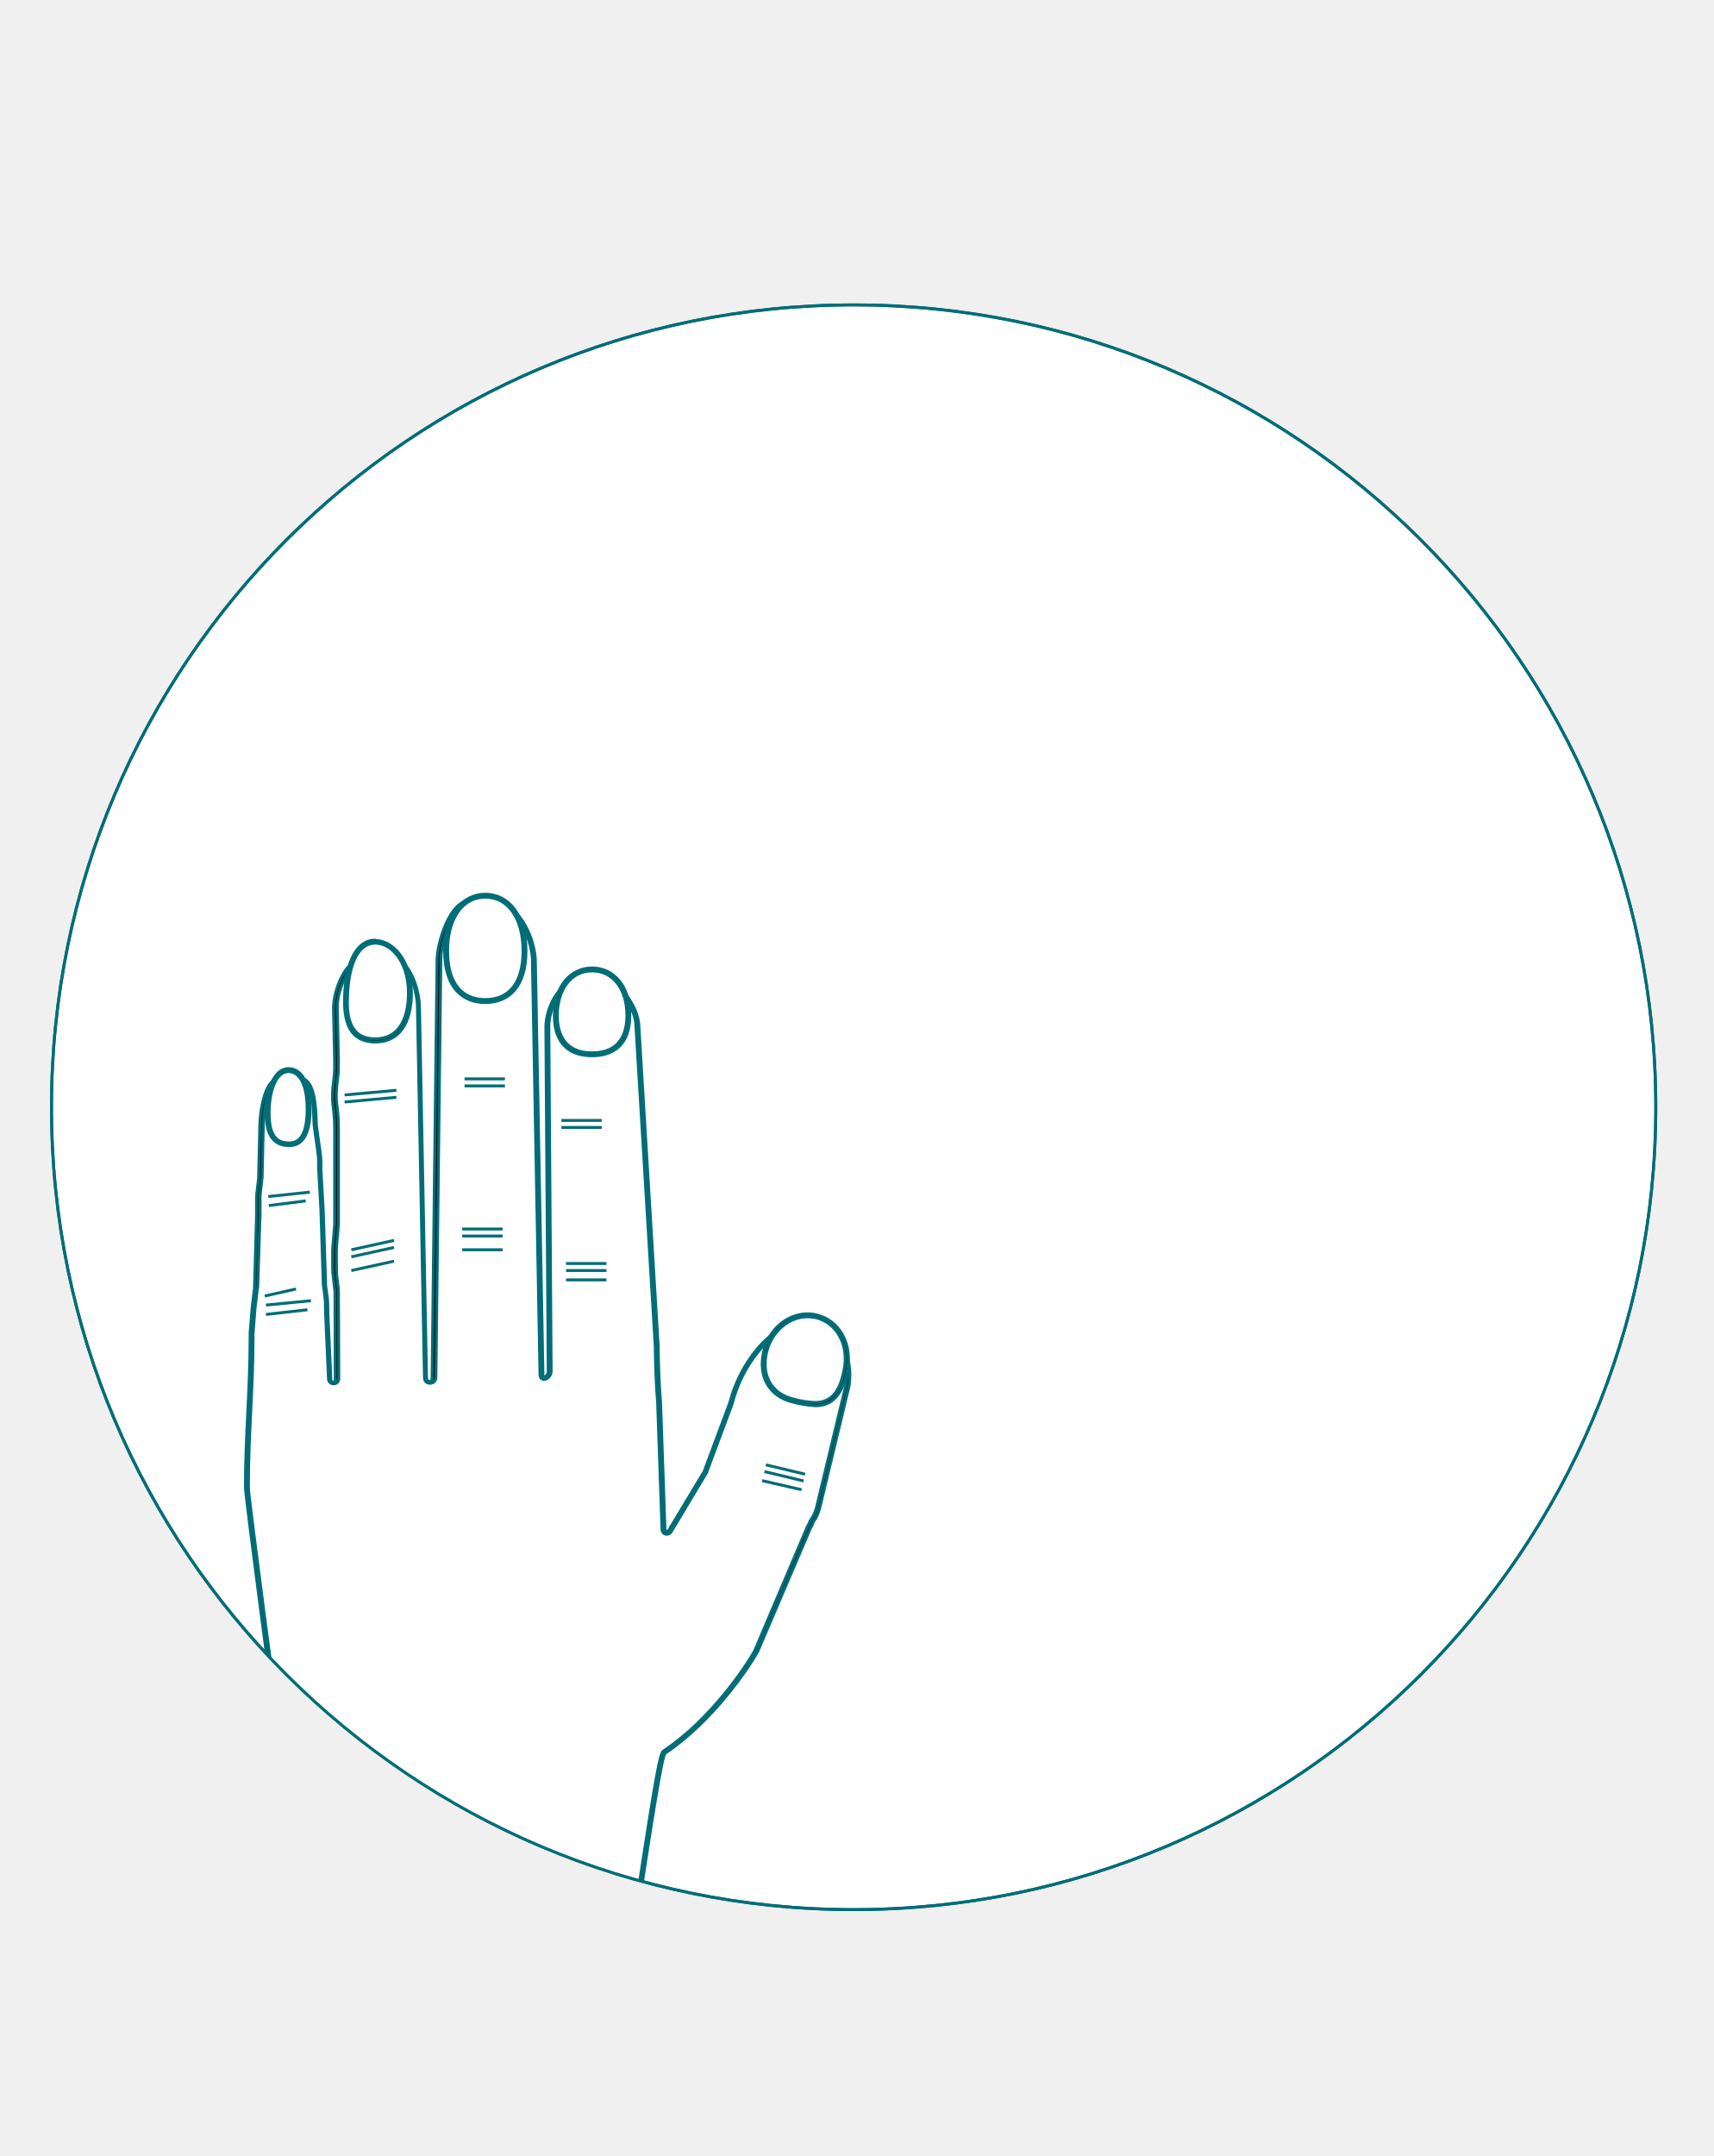
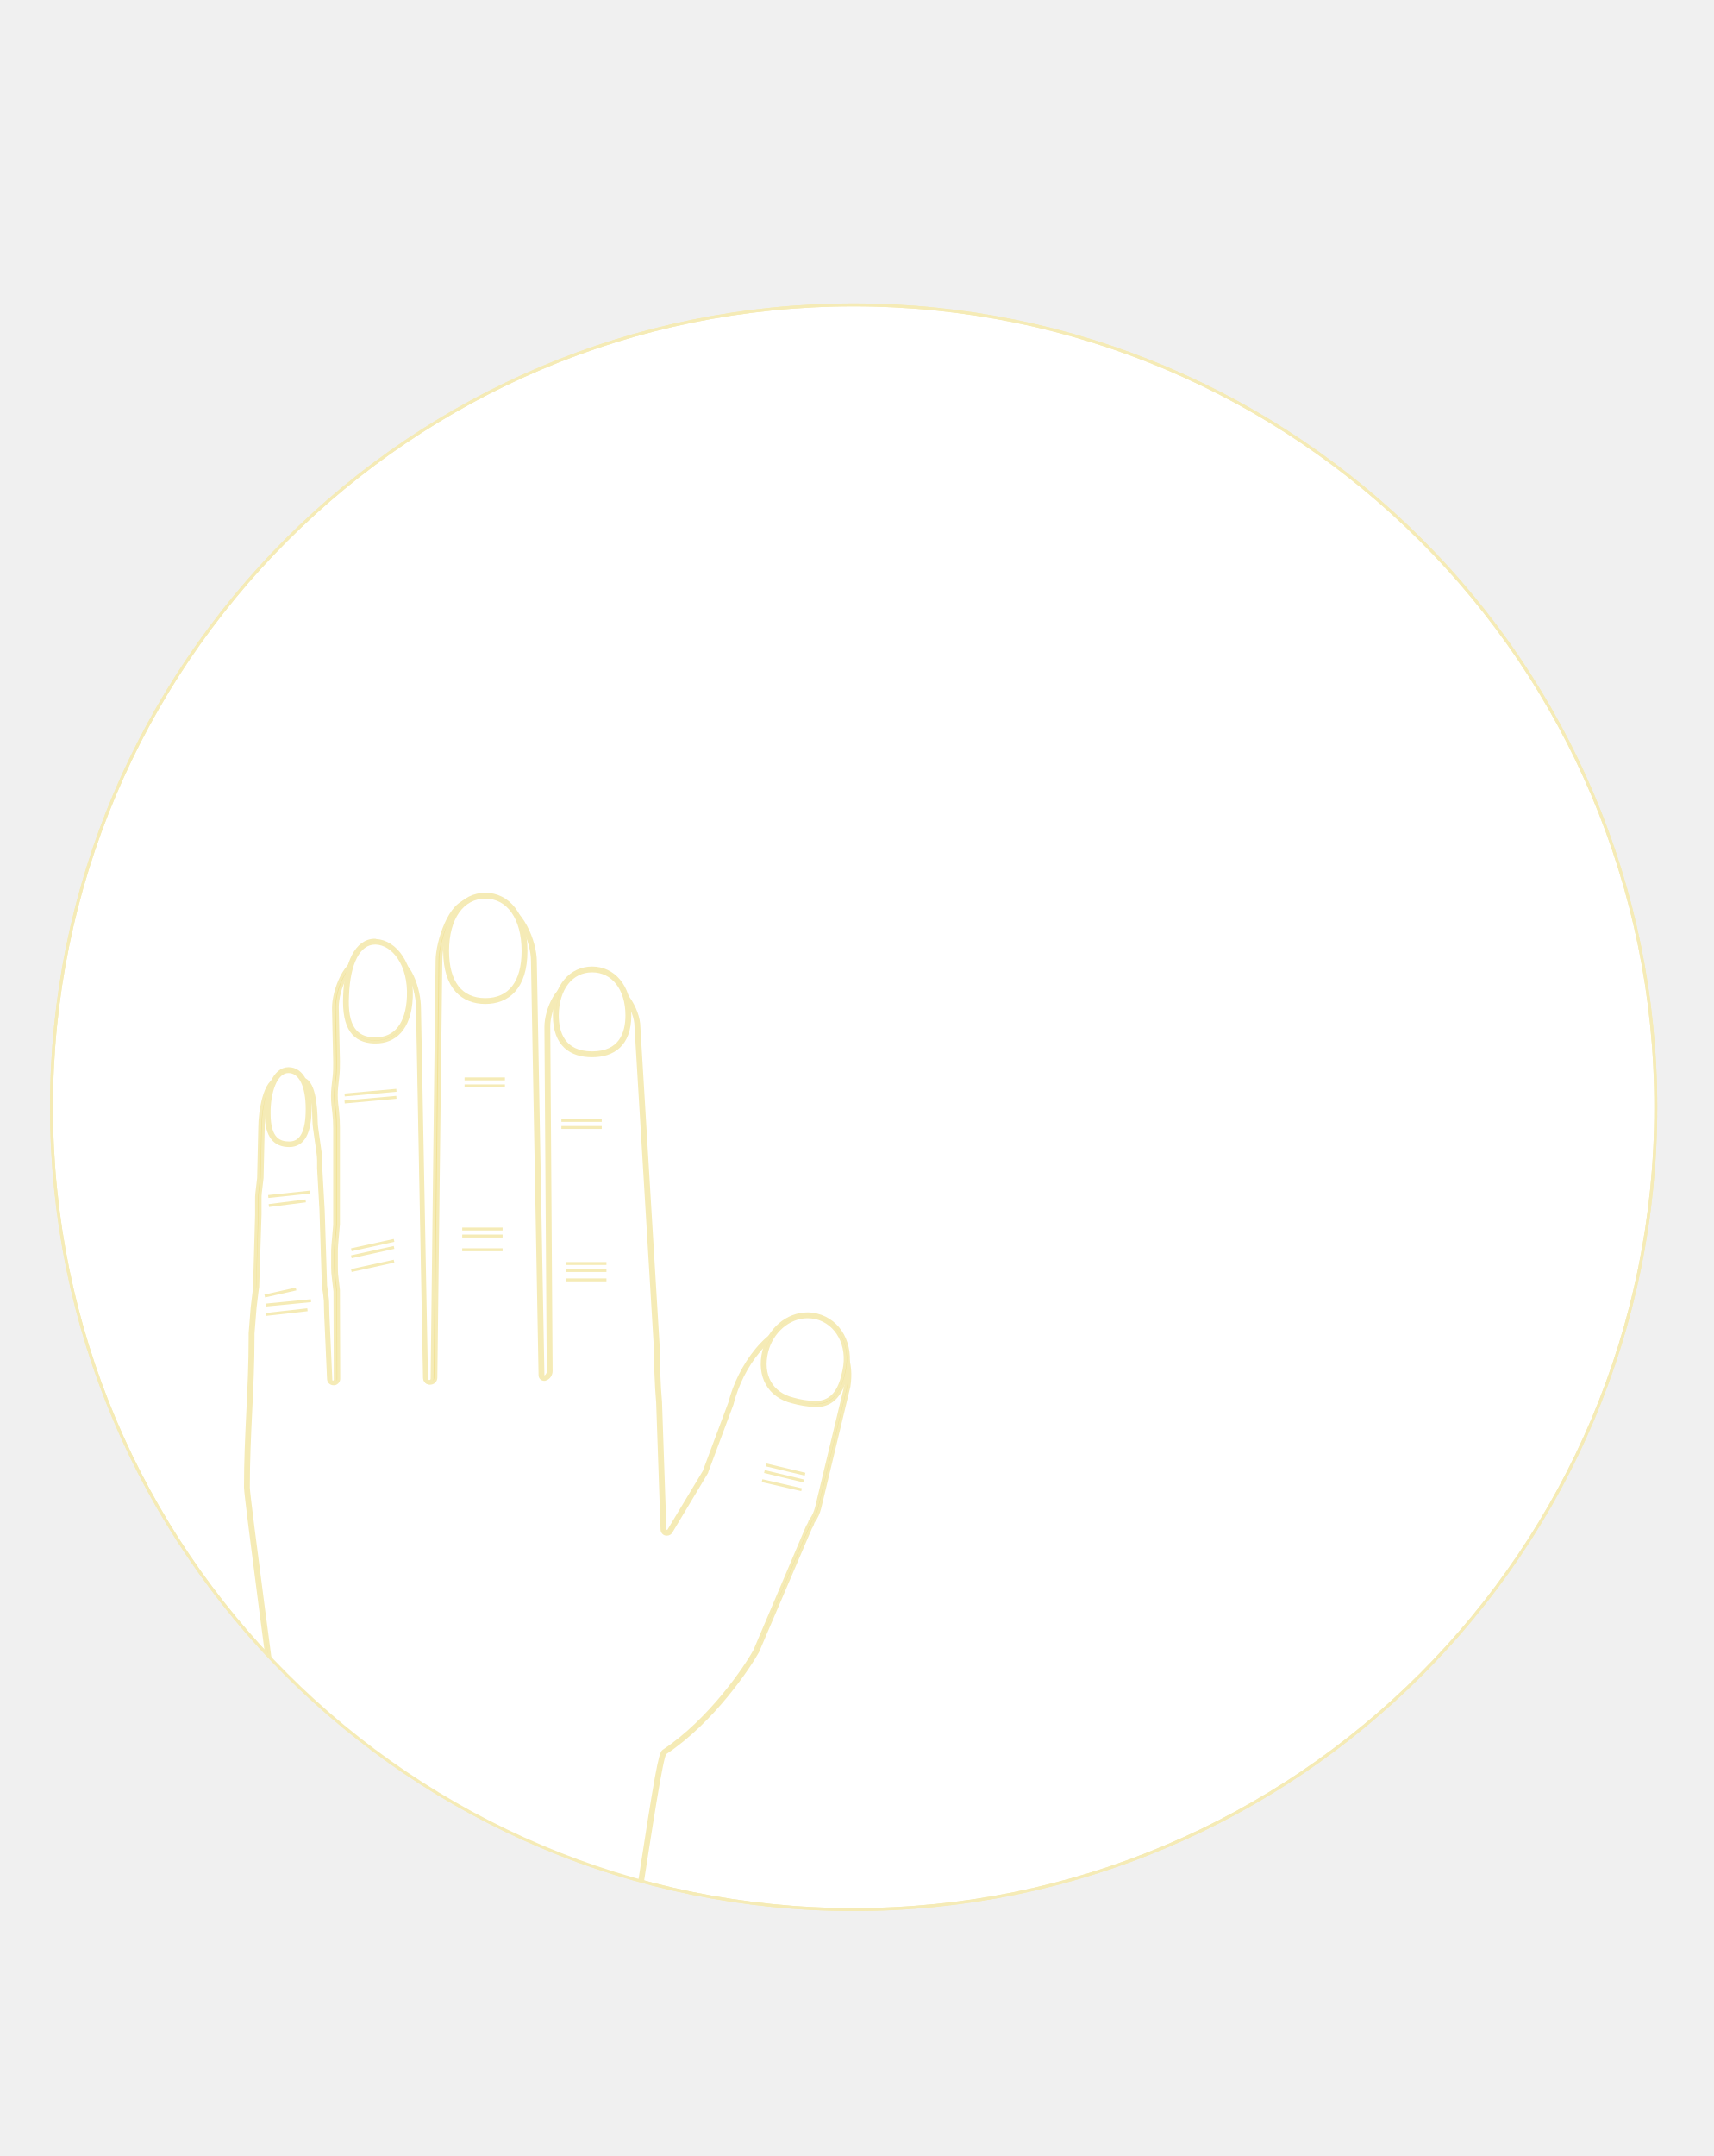
<svg xmlns="http://www.w3.org/2000/svg" xmlns:xlink="http://www.w3.org/1999/xlink" version="1.1" id="Layer_1" x="0px" y="0px" viewBox="0 0 585.7 736.8" style="enable-background:new 0 0 585.7 736.8;" xml:space="preserve">
  <style type="text/css">
	.st0{display:none;}
- 	.st1{display:inline;fill:#006D77;}
+ 	.st1{display:inline;fill:#F5EBB6;}
	.st2{display:inline;fill:#FFFFFF;}
- 	.st3{fill:#FFFFFF;stroke:#006D77;stroke-miterlimit:10;}
- 	.st4{display:inline;fill:none;stroke:#006D77;stroke-miterlimit:10;}
+ 	.st3{fill:#FFFFFF;stroke:#F5EBB6;stroke-miterlimit:10;}
+ 	.st4{display:inline;fill:none;stroke:#F5EBB6;stroke-miterlimit:10;}
	.st5{display:inline;}
- 	.st6{fill:none;stroke:#006D77;stroke-miterlimit:10;}
- 	.st7{fill:#006D77;stroke:#006D77;stroke-miterlimit:10;}
- 	.st8{display:none;fill:#FFFFFF;stroke:#006D77;stroke-miterlimit:10;}
- 	.st9{clip-path:url(#SVGID_2_);}
- 	.st10{stroke:#006D77;stroke-miterlimit:10;}
+ 	.st6{fill:none;stroke:#F5EBB6;stroke-miterlimit:10;}
+ 	.st7{fill:#F5EBB6;stroke:#F5EBB6;stroke-miterlimit:10;}
+ 	.st8{display:none;fill:#FFFFFF;stroke:#F5EBB6;stroke-miterlimit:10;}
+ 	.st9{clip-path:url(#SVGID_3_);}
+ 	.st10{fill:#F1E297;stroke:#F5EBB6;stroke-miterlimit:10;}
	.st11{display:none;fill:none;}
</style>
  <g id="Layer_2_1_">
    <g id="Layer_1-2">
      <g>
        <g class="st0">
-           <path class="st1" d="M292.8,736.3c-151.2,0-273.7-122.6-273.7-273.7s122.6-273.7,273.7-273.7s273.7,122.6,273.7,273.7      c0,72.6-28.8,142.2-80.2,193.5C435.2,707.6,365.5,736.5,292.8,736.3z" />
-           <path class="st2" d="M292.8,189.3c150.4,0.2,272.2,122.3,272,272.7S442.5,734.2,292.1,734S19.9,611.7,20.1,461.3      c0.1-109.3,65.7-208,166.4-250.5C220.1,196.5,256.3,189.2,292.8,189.3 M292.8,188.3c-151.4,0-274.2,122.8-274.2,274.2      s122.8,274.2,274.2,274.2S567,614,567,462.5S444.3,188.3,292.8,188.3z" />
+           <path class="st1" d="M292.8,736.3c-151.2,0-273.7-122.6-273.7-273.7      s122.6-273.7,273.7-273.7S566.5,311.5,566.5,462.6c0,72.6-28.8,142.2-80.2,193.5      C435.2,707.6,365.5,736.5,292.8,736.3z" />
+           <path class="st2" d="M292.8,189.3c150.4,0.2,272.2,122.3,272,272.7S442.5,734.2,292.1,734      S19.9,611.7,20.1,461.3c0.1-109.3,65.7-208,166.4-250.5C220.1,196.5,256.3,189.2,292.8,189.3       M292.8,188.3c-151.4,0-274.2,122.8-274.2,274.2s122.8,274.2,274.2,274.2S567,614,567,462.5      S444.3,188.3,292.8,188.3z" />
        </g>
        <g>
          <circle class="st3" cx="291.8" cy="378.4" r="274.2" />
          <g class="st0">
            <path class="st4" d="M406.4,292.7c-69.1,47.1-160,47.2-229.2,0.2" />
            <path class="st4" d="M177.2,293c69.1-47.1,160-47.2,229.2-0.2" />
            <g class="st5">
              <g>
                <circle class="st6" cx="291.8" cy="292.2" r="31.1" />
-                 <path class="st6" d="M291.8,261.6c16.9,0,30.6,13.7,30.6,30.6c0,16.9-13.7,30.6-30.6,30.6s-30.6-13.7-30.6-30.6         C261.3,275.3,275,261.6,291.8,261.6 M291.8,260.6c-17.4,0-31.6,14.1-31.6,31.6s14.1,31.6,31.6,31.6s31.6-14.1,31.6-31.6l0,0         C323.4,274.7,309.3,260.6,291.8,260.6z" />
+                 <path class="st6" d="M291.8,261.6c16.9,0,30.6,13.7,30.6,30.6         s-13.7,30.6-30.6,30.6s-30.6-13.7-30.6-30.6         C261.3,275.3,275,261.6,291.8,261.6 M291.8,260.6         c-17.4,0-31.6,14.1-31.6,31.6s14.1,31.6,31.6,31.6s31.6-14.1,31.6-31.6         l0,0C323.4,274.7,309.3,260.6,291.8,260.6z" />
              </g>
              <circle class="st7" cx="291.8" cy="292.2" r="16.3" />
            </g>
          </g>
          <g class="st0">
            <line class="st4" x1="292.8" y1="585.7" x2="292.8" y2="0" />
            <line class="st4" x1="368.6" y1="575.7" x2="217" y2="10" />
            <line class="st4" x1="439.2" y1="546.4" x2="146.4" y2="39.2" />
            <line class="st4" x1="499.9" y1="499.9" x2="85.8" y2="85.8" />
            <line class="st4" x1="546.4" y1="439.2" x2="39.2" y2="146.4" />
            <line class="st4" x1="575.7" y1="368.6" x2="10" y2="217" />
            <line class="st4" x1="585.7" y1="292.8" x2="0" y2="292.8" />
            <line class="st4" x1="575.7" y1="217" x2="10" y2="368.6" />
            <line class="st4" x1="546.4" y1="146.4" x2="39.2" y2="439.2" />
            <line class="st4" x1="499.9" y1="85.8" x2="85.8" y2="499.9" />
            <line class="st4" x1="439.2" y1="39.2" x2="146.4" y2="546.4" />
            <line class="st4" x1="368.6" y1="10" x2="217" y2="575.7" />
          </g>
-           <path class="st8" d="M324.4,547.1c-2-3.4-1.6-7.7,1-10.7c18.1-20,34-28,48.5-24.5c11.2,2.7,17,11.3,21.6,18.3      c4.3,6.5,7.2,10.5,12.2,11.6c5.3,1.1,12.6-0.7,18.2-4.7c2.6-1.8,7.2-5.8,8-11.3c0.5-3.8-0.9-7.6-2.7-10.5      c-1.3-2.1-2.8-4-4.5-5.7c-0.5-0.5-1-1.1-1.4-1.8c-2.5-4.3-1-9.8,3.4-12.3c3.4-2,7.8-1.4,10.6,1.3c2.8,2.8,5.2,5.8,7.2,9.2      c3.5,5.7,6.4,13.5,5.2,22.4c-1.3,9.1-6.8,17.5-15.5,23.6c-9.8,6.8-22.2,9.7-32.3,7.5c-12.4-2.7-18.5-11.8-23.4-19.2      c-4-6-6.6-9.8-10.8-10.7c-7.2-1.7-18.2,5.1-31,19.1c-3.3,3.7-9,3.9-12.7,0.6C325.5,548.6,324.9,547.9,324.4,547.1z" />
+           <path class="st8" d="M324.4,547.1c-2-3.4-1.6-7.7,1-10.7c18.1-20,34-28,48.5-24.5      c11.2,2.7,17,11.3,21.6,18.3c4.3,6.5,7.2,10.5,12.2,11.6      c5.3,1.1,12.6-0.7,18.2-4.7c2.6-1.8,7.2-5.8,8-11.3      c0.5-3.8-0.9-7.6-2.7-10.5c-1.3-2.1-2.8-4-4.5-5.7c-0.5-0.5-1-1.1-1.4-1.8      c-2.5-4.3-1-9.8,3.4-12.3c3.4-2,7.8-1.4,10.6,1.3      c2.8,2.8,5.2,5.8,7.2,9.2c3.5,5.7,6.4,13.5,5.2,22.4      c-1.3,9.1-6.8,17.5-15.5,23.6c-9.8,6.8-22.2,9.7-32.3,7.5      c-12.4-2.7-18.5-11.8-23.4-19.2c-4-6-6.6-9.8-10.8-10.7      c-7.2-1.7-18.2,5.1-31,19.1c-3.3,3.7-9,3.9-12.7,0.6      C325.5,548.6,324.9,547.9,324.4,547.1z" />
          <g>
            <g>
-               <defs>
-                 <circle id="SVGID_1_" cx="291.8" cy="378.4" r="274.2" />
-               </defs>
-               <clipPath id="SVGID_2_">
-                 <use xlink:href="#SVGID_1_" style="overflow:visible;" />
-               </clipPath>
-               <g class="st9">
-                 <g>
+               <g>
+                 <defs>
+                   <circle id="SVGID_2_" cx="291.8" cy="378.4" r="274.2" />
+                 </defs>
+                 <clipPath id="SVGID_3_">
+                   <use xlink:href="#SVGID_2_" style="overflow:visible;" />
+                 </clipPath>
+                 <g class="st9">
                  <g>
-                     <path class="st3" d="M86,727.3c-5.1,0-8.2-0.3-9.8-2.1c-1.9-2.1-1.9-6.4-1.4-13.3c0.3-3.9,3-18,6.4-35.7           c6.3-32.5,14.9-77.1,13.6-85.5c-0.8-5-10.6-79.5-10.6-82.4c0-9.2,0.4-17.7,0.8-26c0.4-8.1,0.8-16.5,0.8-25.4           c0-0.4,0-0.8,0-1.2l0.7-8.8l0.7-5.8c0-0.4,0.1-0.7,0.1-1.1l0.8-24.7v-5.1c0-0.8,0-1.6,0.1-2.4l0.6-5.1l0.4-17.6           c0-5.4,1.8-16,5.9-16h7.8c2.9,0,4.5,5,4.6,14.2c0,0.8,0.1,1.6,0.2,2.3l1.2,8.5c0.1,0.9,0.2,1.8,0.2,2.7v2.6l0.8,14.1           l0.8,25c0,0.2,0,0.4,0,0.6l0.5,3.6c0.1,0.7,0.1,1.4,0.2,2.1l0.1,4.2l1,22.4c0,0.7,0.6,1.2,1.2,1.2c0.1,0,0.2,0,0.3,0           c0.6-0.1,1-0.6,1-1.2l-0.1-30.2l-0.5-4.3c-0.2-1.3-0.3-2.7-0.2-4v-4.4c0-1,0-2,0.1-2.9l0.6-7c0-0.1,0-0.3,0-0.4v-32.7           c0-1.8-0.1-3.7-0.3-5.5l-0.3-2.5c-0.2-2-0.2-3.9,0-5.9l0.4-3.6c0.2-1.7,0.2-3.3,0.2-5l-0.4-18.5c0-5.7,4-16.3,9.7-16.3h9.8           c5.8,0,8.9,10.8,8.9,16.4l2.4,126.6c0,0.8,0.6,1.4,1.4,1.4l0,0c0.8,0,1.4-0.6,1.5-1.4c0,0,0,0,0,0l1.8-142.9           c0-6.6,4.5-19.9,10.4-19.9h9.4c8.4,1.6,12.8,13.8,12.8,19.9l2.5,141.7c0,0.5,0.4,0.9,0.9,0.9c0.1,0,0.2,0,0.3,0           c1-0.4,1.6-1.3,1.6-2.3l-0.8-117.7c0-6,4.1-14.8,9.7-14.8h9.8c4.7,0,11.3,7.5,11.3,14.8l6.6,109.4c0,4.3,0.3,13.5,0.8,19           l1.5,43.5c0,0.7,0.6,1.2,1.2,1.1c0.4,0,0.8-0.2,1-0.6l12.1-20.4l0.2-0.4l8.7-23.3c3.1-13,13.4-26.9,24.6-26.9           c1.1,0,2.2,0.1,3.2,0.4c0.6,0.2,14.5,4.2,12,20.7l-10,41.6c-0.4,1.6-1.1,3.1-2,4.4c-0.1,0.1-0.1,0.2-0.1,0.2           c-0.3,0.7-0.6,1.4-0.9,2l-18.1,42.4c-3,5.5-15.3,23.8-31.4,34.5c-1.2,0.8-3.2,13.5-8.4,47.2c-4.4,28.7-9.9,64.3-13.8,79           l-105.4,2.4H97c-2.4,0-4.6,0-6.6,0.1C88.8,727.3,87.3,727.3,86,727.3z" />
-                     <path class="st10" d="M169.7,308.9c8.1,1.5,12.3,13.4,12.3,19.4l2.6,141.7c0,0.8,0.7,1.4,1.4,1.4c0.2,0,0.3,0,0.5-0.1           c1.2-0.4,1.9-1.6,1.9-2.8l-0.8-117.7c0-5.8,3.9-14.3,9.2-14.3h9.8c5.2,0,10.8,8.4,10.8,14.3v0.1l6.6,109.4           c0,4.3,0.3,13.6,0.8,19l1.5,43.4c0,0.9,0.8,1.7,1.7,1.6c0.6,0,1.1-0.3,1.4-0.8l12.1-20.2l0,0l0,0l0.1-0.2V503l0,0v0           l8.7-23.3l0,0v-0.1c1.7-6.5,4.7-12.6,9-17.8c3.3-4,8.6-8.7,15.1-8.7c1,0,2.1,0.1,3.1,0.4c0.6,0.2,14.1,4,11.6,20.1           l-10,41.6c-0.4,1.5-1,3-2,4.3c-0.1,0.1-0.1,0.2-0.2,0.3c-0.2,0.7-0.5,1.3-0.9,1.9l0,0l0,0L258,564.1           c-3,5.5-15.2,23.7-31.2,34.3c-1.2,0.8-2.5,7.9-8.6,47.5c-4.4,28.4-9.9,63.7-13.7,78.6l-105,2.3H97c-2.4,0-4.7,0-6.6,0.1           c-1.6,0-3.1,0-4.4,0c-5,0-7.9-0.3-9.4-1.9c-1.8-1.9-1.8-6.2-1.2-12.9c0.3-3.9,3.2-18.6,6.5-35.7           c6.6-34.4,14.9-77.2,13.6-85.7c-0.1-0.7-10.6-79.2-10.6-82.3c0-9.2,0.4-17.7,0.8-26c0.4-8.1,0.8-16.5,0.8-25.5           c0-0.4,0-0.8,0-1.2l0.7-8.8l0.7-5.8c0.1-0.4,0.1-0.8,0.2-1.3l0.8-24.8v-5.1c0-0.8,0-1.5,0.1-2.3l0.6-5.1v-0.1l0.4-17.6           c0-5.5,1.8-15.4,5.4-15.4h7.8c2.5,0,4,5,4.1,13.7c0,0.8,0.1,1.6,0.2,2.4l1.2,8.5c0.1,0.9,0.2,1.8,0.2,2.6v2.7l0.8,14.1           l0.8,25c0,0.2,0,0.4,0,0.6l0.5,3.6c0.1,0.7,0.1,1.4,0.2,2l0.1,4.3l1,22.3c0,1,0.8,1.7,1.7,1.7c0,0,0,0,0,0           c0.1,0,0.3,0,0.4,0c0.8-0.2,1.4-0.9,1.4-1.7l-0.1-30.2v-0.1l-0.5-4.3c-0.2-1.3-0.2-2.7-0.2-4v-4.4c0-1,0-1.9,0.1-2.9l0.6-7           c0-0.2,0-0.3,0-0.5v-32.5c0-1.9-0.1-3.7-0.3-5.6l-0.3-2.5c-0.2-1.9-0.2-3.9,0-5.8l0.4-3.6c0.2-1.7,0.2-3.4,0.2-5.1           l-0.4-18.5c0-6.1,4.2-15.9,9.2-15.9h9.8c5.2,0,8.4,10.3,8.4,15.9l2.4,126.6c0,1,0.8,1.9,1.9,1.9h0.1c1,0,1.9-0.8,1.9-1.9           l1.7-142.9c0-6.5,4.5-19.4,9.9-19.4H169.7 M169.7,307.9h-9.4c-6.4,0-10.9,14-10.9,20.4l-1.7,142.9c0,0.5-0.4,0.9-0.9,0.9           h-0.1c-0.5,0-0.9-0.5-0.9-1l-2.4-126.6c0-6.1-3.3-16.9-9.4-16.9h-9.8c-6.1,0-10.2,10.8-10.2,16.9l0.4,18.5           c0,1.7,0,3.3-0.2,5l-0.4,3.6c-0.2,2-0.2,4,0,6l0.3,2.5c0.2,1.8,0.3,3.6,0.3,5.5v32.6c0,0.1,0,0.3,0,0.4l-0.6,7           c-0.1,1-0.1,2-0.1,3v4.4c0,1.4,0.1,2.7,0.3,4.1l0.5,4.3l0.1,30.2c0,0.3-0.3,0.6-0.6,0.7l0,0h-0.2c-0.4,0-0.7-0.3-0.7-0.7           l-1-22.3L112,445c0-0.7-0.1-1.4-0.2-2.1l-0.5-3.6c0-0.2,0-0.3,0-0.5l-0.8-25l-0.8-14.1V397c0-0.9-0.1-1.9-0.2-2.8l-1.2-8.5           c-0.1-0.8-0.2-1.5-0.2-2.3c-0.1-5.2-0.7-14.7-5.1-14.7h-7.8c-4.8,0-6.4,11.6-6.4,16.4l-0.4,17.5l-0.6,5.1           c-0.1,0.8-0.1,1.6-0.1,2.4v5.1L87,440c0,0.3,0,0.7-0.1,1l-0.7,5.8l-0.7,8.8c0,0.4,0,0.9,0,1.3c0,18.1-1.6,33.3-1.6,51.4           c0,3.2,10.2,80.1,10.6,82.5c1.9,12.9-19.2,109.8-20.1,121.2c-1.2,14.4,0.6,15.9,11.6,15.9c3,0,6.6-0.1,11-0.1h2.6           l105.7-2.4c7.1-26.8,19.7-124.7,22.1-126.3c16.4-10.9,28.8-29.6,31.6-34.7l0,0l18.1-42.3c0.4-0.6,0.7-1.3,0.9-2           c0,0,0-0.1,0.1-0.1c1-1.4,1.7-3,2.1-4.6l10-41.6c0,0,0,0,0,0c2.6-17-11.8-21.1-12.3-21.3l0,0c-1.1-0.3-2.2-0.4-3.3-0.4           c-11.9,0-22.1,15.1-25.1,27.2l-8.7,23.3l-0.1,0.3L228.6,523c-0.1,0.2-0.3,0.3-0.6,0.3c-0.4,0-0.7-0.3-0.7-0.7l-1.5-43.5           l0,0c-0.5-5.2-0.8-14.3-0.8-18.9l0,0L218.4,351c0-6.1-5.7-15.3-11.8-15.3h-9.8c-6.1,0-10.2,9.2-10.2,15.3l0.8,117.7           c0,0.8-0.5,1.6-1.3,1.9c0,0-0.1,0-0.1,0c-0.2,0-0.4-0.2-0.4-0.4l0,0l-2.6-141.7c0-6.4-4.5-18.7-13.1-20.3L169.7,307.9z" />
-                   </g>
-                   <g>
-                     <path class="st3" d="M128.4,355.6h-0.6c-3.4-0.1-5.8-1.3-7.3-3.5c-1.7-2.5-2.5-6.3-2.2-11.7c0.5-11.6,4.2-18.5,9.9-18.5           h0.3c3.1,0.1,6.2,2.1,8.3,5.4c2.5,4.1,3.6,8.8,3.3,13.6C139.7,350.3,135.5,355.6,128.4,355.6L128.4,355.6z" />
-                     <path class="st10" d="M128.2,322.3h0.3c5.8,0.2,11.6,7.2,11.1,18.4c-0.4,9.2-4.4,14.3-11.2,14.3h-0.6           c-3.2-0.1-5.4-1.2-6.9-3.3c-1.7-2.4-2.4-6.2-2.1-11.4C119.2,329,122.7,322.3,128.2,322.3 M128.2,321.3           c-6.4,0-10,7.8-10.4,19c-0.5,11.3,3.3,15.5,10,15.8h0.6c6.4,0,11.7-4.3,12.2-15.2c0.5-11.3-5.4-19.2-12.1-19.5L128.2,321.3           z" />
-                   </g>
-                   <g>
-                     <path class="st3" d="M165.9,342.1c-8.5,0-13.4-6.2-13.4-17.1c0-11.3,5.4-18.9,13.4-18.9s13.4,7.4,13.4,18.9           C179.3,335.9,174.4,342.1,165.9,342.1z" />
-                     <path class="st10" d="M165.9,306.6c7.8,0,12.9,7.2,12.9,18.4c0,10.7-4.6,16.6-12.9,16.6S153,335.7,153,325           C153,313.8,158.1,306.6,165.9,306.6 M165.9,305.6c-7.7,0-13.9,6.8-13.9,19.4s6.2,17.6,13.9,17.6s13.9-5,13.9-17.6           S173.6,305.6,165.9,305.6z" />
-                   </g>
-                   <g>
-                     <path class="st3" d="M202.4,360.3c-5.6,0-12.4-2.3-12.4-13.3c0-9.4,5-15.7,12.4-15.7s12.4,6.3,12.4,15.7           C214.9,358,208.1,360.3,202.4,360.3z" />
-                     <path class="st10" d="M202.4,331.8c7.1,0,11.9,6.1,11.9,15.2c0,5.9-2.1,12.8-11.9,12.8s-11.9-7-11.9-12.8           C190.6,337.9,195.3,331.8,202.4,331.8 M202.4,330.8c-7.1,0-12.9,5.9-12.9,16.2s5.8,13.8,12.9,13.8s12.9-3.6,12.9-13.8           S209.6,330.8,202.4,330.8z" />
-                   </g>
-                   <line class="st6" x1="205.7" y1="382.9" x2="191.9" y2="382.9" />
-                   <line class="st6" x1="205.7" y1="385.3" x2="191.9" y2="385.3" />
-                   <line class="st6" x1="135.5" y1="372.6" x2="117.8" y2="374.2" />
-                   <line class="st6" x1="135.5" y1="375" x2="117.8" y2="376.6" />
-                   <line class="st6" x1="172.6" y1="368.7" x2="158.8" y2="368.7" />
-                   <line class="st6" x1="172.6" y1="371.1" x2="158.8" y2="371.1" />
-                   <line class="st6" x1="105.9" y1="407.4" x2="91.7" y2="408.9" />
-                   <line class="st6" x1="104.5" y1="410.4" x2="91.9" y2="412" />
-                   <line class="st6" x1="106.3" y1="444.5" x2="90.9" y2="446" />
-                   <line class="st6" x1="101.2" y1="440.5" x2="90.5" y2="442.9" />
-                   <line class="st6" x1="105.1" y1="447.6" x2="90.9" y2="449.2" />
-                   <line class="st6" x1="134.7" y1="423.9" x2="120.1" y2="427.1" />
-                   <line class="st6" x1="134.7" y1="426.3" x2="120.1" y2="429.5" />
-                   <line class="st6" x1="134.7" y1="431" x2="120.1" y2="434.2" />
-                   <line class="st6" x1="171.8" y1="420" x2="158" y2="420" />
-                   <line class="st6" x1="171.8" y1="422.4" x2="158" y2="422.4" />
-                   <line class="st6" x1="171.8" y1="427.1" x2="158" y2="427.1" />
-                   <line class="st6" x1="207.3" y1="431.8" x2="193.5" y2="431.8" />
-                   <line class="st6" x1="207.3" y1="434.2" x2="193.5" y2="434.2" />
-                   <line class="st6" x1="207.3" y1="437.4" x2="193.5" y2="437.4" />
-                   <line class="st6" x1="275.2" y1="503.8" x2="261.8" y2="500.6" />
-                   <line class="st6" x1="274.7" y1="506.1" x2="261.3" y2="502.9" />
-                   <line class="st6" x1="274" y1="509.1" x2="260.5" y2="506" />
-                   <g>
-                     <path class="st3" d="M98.8,391.1c-5,0-7.4-3.4-7.4-10.5c0-7.4,2.4-14.8,7.1-14.8c4.3,0,6.9,5,6.9,13.3           S103.2,391.1,98.8,391.1z" />
-                     <path class="st10" d="M98.6,366.2c4,0,6.4,4.8,6.4,12.8c0,7.8-2,11.6-6.1,11.6c-3.2,0-6.9-1.1-6.9-10           C91.9,373.4,94.2,366.2,98.6,366.2 M98.6,365.2c-4.9,0-7.6,7.3-7.6,15.3s3,11,7.9,11s7.1-4.6,7.1-12.6           S103.5,365.2,98.6,365.2L98.6,365.2z" />
-                   </g>
-                   <g>
-                     <path class="st3" d="M278.6,479.9c-2.6-0.1-5.1-0.5-7.6-1.2c-3.5-0.7-6.5-2.9-8.3-5.9c-1.7-3-2.1-6.8-1.1-10.9           c1.7-7.2,7.8-12.4,14.4-12.4c1,0,2,0.1,3,0.4c7.5,1.8,11.9,9.8,10,18.6C286.8,478.6,282.3,479.9,278.6,479.9L278.6,479.9z" />
-                     <path class="st10" d="M276,450c1,0,1.9,0.1,2.9,0.3c7.3,1.8,11.4,9.5,9.6,18c-1.1,5.5-3.2,11-9.9,11           c-2.5-0.1-5.1-0.5-7.5-1.2c-7.4-1.8-11-8.1-9-16.2C263.8,455.1,269.6,450,276,450 M276,449c-6.8,0-13.1,5.2-14.9,12.7           c-2.1,8.7,1.9,15.5,9.8,17.4c2.5,0.7,5.1,1.1,7.8,1.3c4.8,0,8.9-2.4,10.9-11.8c1.9-9.2-2.6-17.3-10.4-19.2           C278.1,449.1,277.1,449,276,449L276,449z" />
+                     <g>
+                       <path class="st3" d="M86,727.3c-5.1,0-8.2-0.3-9.8-2.1c-1.9-2.1-1.9-6.4-1.4-13.3            c0.3-3.9,3-18,6.4-35.7c6.3-32.5,14.9-77.1,13.6-85.5c-0.8-5-10.6-79.5-10.6-82.4            c0-9.2,0.4-17.7,0.8-26c0.4-8.1,0.8-16.5,0.8-25.4c0-0.4,0-0.8,0-1.2l0.7-8.8            l0.7-5.8c0-0.4,0.1-0.7,0.1-1.1l0.8-24.7v-5.1c0-0.8,0-1.6,0.1-2.4l0.6-5.1            l0.4-17.6c0-5.4,1.8-16,5.9-16h7.8c2.9,0,4.5,5,4.6,14.2c0,0.8,0.1,1.6,0.2,2.3l1.2,8.5            c0.1,0.9,0.2,1.8,0.2,2.7v2.6l0.8,14.1l0.8,25c0,0.2,0,0.4,0,0.6l0.5,3.6            c0.1,0.7,0.1,1.4,0.2,2.1l0.1,4.2l1,22.4c0,0.7,0.6,1.2,1.2,1.2c0.1,0,0.2,0,0.3,0            c0.6-0.1,1-0.6,1-1.2l-0.1-30.2l-0.5-4.3c-0.2-1.3-0.3-2.7-0.2-4v-4.4            c0-1,0-2,0.1-2.9l0.6-7c0-0.1,0-0.3,0-0.4v-32.7c0-1.8-0.1-3.7-0.3-5.5l-0.3-2.5            c-0.2-2-0.2-3.9,0-5.9l0.4-3.6c0.2-1.7,0.2-3.3,0.2-5l-0.4-18.5c0-5.7,4-16.3,9.7-16.3            h9.8c5.8,0,8.9,10.8,8.9,16.4l2.4,126.6c0,0.8,0.6,1.4,1.4,1.4l0,0            c0.8,0,1.4-0.6,1.5-1.4l0,0l1.8-142.9c0-6.6,4.5-19.9,10.4-19.9h9.4            c8.4,1.6,12.8,13.8,12.8,19.9l2.5,141.7c0,0.5,0.4,0.9,0.9,0.9            c0.1,0,0.2,0,0.3,0c1-0.4,1.6-1.3,1.6-2.3l-0.8-117.7c0-6,4.1-14.8,9.7-14.8h9.8            c4.7,0,11.3,7.5,11.3,14.8l6.6,109.4c0,4.3,0.3,13.5,0.8,19l1.5,43.5            c0,0.7,0.6,1.2,1.2,1.1c0.4,0,0.8-0.2,1-0.6l12.1-20.4l0.2-0.4l8.7-23.3            c3.1-13,13.4-26.9,24.6-26.9c1.1,0,2.2,0.1,3.2,0.4            c0.6,0.2,14.5,4.2,12,20.7l-10,41.6c-0.4,1.6-1.1,3.1-2,4.4            c-0.1,0.1-0.1,0.2-0.1,0.2c-0.3,0.7-0.6,1.4-0.9,2l-18.1,42.4            c-3,5.5-15.3,23.8-31.4,34.5c-1.2,0.8-3.2,13.5-8.4,47.2c-4.4,28.7-9.9,64.3-13.8,79            l-105.4,2.4H97c-2.4,0-4.6,0-6.6,0.1C88.8,727.3,87.3,727.3,86,727.3z" />
+                       <path class="st10" d="M169.7,308.9c8.1,1.5,12.3,13.4,12.3,19.4L184.6,470            c0,0.8,0.7,1.4,1.4,1.4c0.2,0,0.3,0,0.5-0.1c1.2-0.4,1.9-1.6,1.9-2.8            l-0.8-117.7c0-5.8,3.9-14.3,9.2-14.3h9.8c5.2,0,10.8,8.4,10.8,14.3v0.1L224,460.3            c0,4.3,0.3,13.6,0.8,19l1.5,43.4c0,0.9,0.8,1.7,1.7,1.6            c0.6,0,1.1-0.3,1.4-0.8L241.5,503.3l0,0l0,0l0.1-0.2V503l0,0l0,0l8.7-23.3l0,0            v-0.1c1.7-6.5,4.7-12.6,9-17.8c3.3-4,8.6-8.7,15.1-8.7            c1,0,2.1,0.1,3.1,0.4c0.6,0.2,14.1,4,11.6,20.1l-10,41.6            c-0.4,1.5-1,3-2,4.3C277,519.6,277,519.7,276.9,519.8            c-0.2,0.7-0.5,1.3-0.9,1.9l0,0l0,0l-18,42.4c-3,5.5-15.2,23.7-31.2,34.3            c-1.2,0.8-2.5,7.9-8.6,47.5C213.8,674.3,208.3,709.6,204.5,724.5l-105,2.3H97            c-2.4,0-4.7,0-6.6,0.1c-1.6,0-3.1,0-4.4,0c-5,0-7.9-0.3-9.4-1.9c-1.8-1.9-1.8-6.2-1.2-12.9            c0.3-3.9,3.2-18.6,6.5-35.7c6.6-34.4,14.9-77.2,13.6-85.7            c-0.1-0.7-10.6-79.2-10.6-82.3c0-9.2,0.4-17.7,0.8-26c0.4-8.1,0.8-16.5,0.8-25.5            c0-0.4,0-0.8,0-1.2l0.7-8.8l0.7-5.8c0.1-0.4,0.1-0.8,0.2-1.3l0.8-24.8v-5.1            c0-0.8,0-1.5,0.1-2.3l0.6-5.1v-0.1l0.4-17.6c0-5.5,1.8-15.4,5.4-15.4h7.8            c2.5,0,4,5,4.1,13.7c0,0.8,0.1,1.6,0.2,2.4l1.2,8.5c0.1,0.9,0.2,1.8,0.2,2.6v2.7            l0.8,14.1l0.8,25c0,0.2,0,0.4,0,0.6l0.5,3.6c0.1,0.7,0.1,1.4,0.2,2l0.1,4.3l1,22.3            c0,1,0.8,1.7,1.7,1.7l0,0c0.1,0,0.3,0,0.4,0c0.8-0.2,1.4-0.9,1.4-1.7l-0.1-30.2v-0.1            l-0.5-4.3c-0.2-1.3-0.2-2.7-0.2-4v-4.4c0-1,0-1.9,0.1-2.9l0.6-7c0-0.2,0-0.3,0-0.5v-32.5            c0-1.9-0.1-3.7-0.3-5.6l-0.3-2.5c-0.2-1.9-0.2-3.9,0-5.8l0.4-3.6            c0.2-1.7,0.2-3.4,0.2-5.1l-0.4-18.5c0-6.1,4.2-15.9,9.2-15.9h9.8            c5.2,0,8.4,10.3,8.4,15.9l2.4,126.6c0,1,0.8,1.9,1.9,1.9h0.1            c1,0,1.9-0.8,1.9-1.9l1.7-142.9c0-6.5,4.5-19.4,9.9-19.4H169.7 M169.7,307.9H160.3            c-6.4,0-10.9,14-10.9,20.4l-1.7,142.9c0,0.5-0.4,0.9-0.9,0.9h-0.1            c-0.5,0-0.9-0.5-0.9-1l-2.4-126.6c0-6.1-3.3-16.9-9.4-16.9h-9.8            c-6.1,0-10.2,10.8-10.2,16.9l0.4,18.5c0,1.7,0,3.3-0.2,5l-0.4,3.6c-0.2,2-0.2,4,0,6l0.3,2.5            c0.2,1.8,0.3,3.6,0.3,5.5v32.6c0,0.1,0,0.3,0,0.4l-0.6,7c-0.1,1-0.1,2-0.1,3v4.4            c0,1.4,0.1,2.7,0.3,4.1l0.5,4.3l0.1,30.2c0,0.3-0.3,0.6-0.6,0.7l0,0h-0.2            c-0.4,0-0.7-0.3-0.7-0.7l-1-22.3L112,445c0-0.7-0.1-1.4-0.2-2.1l-0.5-3.6            c0-0.2,0-0.3,0-0.5l-0.8-25l-0.8-14.1V397c0-0.9-0.1-1.9-0.2-2.8l-1.2-8.5            c-0.1-0.8-0.2-1.5-0.2-2.3c-0.1-5.2-0.7-14.7-5.1-14.7h-7.8c-4.8,0-6.4,11.6-6.4,16.4            l-0.4,17.5l-0.6,5.1c-0.1,0.8-0.1,1.6-0.1,2.4v5.1L87,440c0,0.3,0,0.7-0.1,1l-0.7,5.8            l-0.7,8.8c0,0.4,0,0.9,0,1.3c0,18.1-1.6,33.3-1.6,51.4            c0,3.2,10.2,80.1,10.6,82.5c1.9,12.9-19.2,109.8-20.1,121.2            c-1.2,14.4,0.6,15.9,11.6,15.9c3,0,6.6-0.1,11-0.1h2.6l105.7-2.4            c7.1-26.8,19.7-124.7,22.1-126.3C243.8,588.2,256.2,569.5,259,564.4l0,0            l18.1-42.3c0.4-0.6,0.7-1.3,0.9-2c0,0,0-0.1,0.1-0.1            c1-1.4,1.7-3,2.1-4.6l10-41.6l0,0c2.6-17-11.8-21.1-12.3-21.3l0,0            c-1.1-0.3-2.2-0.4-3.3-0.4c-11.9,0-22.1,15.1-25.1,27.2l-8.7,23.3            l-0.1,0.3L228.6,523c-0.1,0.2-0.3,0.3-0.6,0.3c-0.4,0-0.7-0.3-0.7-0.7            l-1.5-43.5l0,0c-0.5-5.2-0.8-14.3-0.8-18.9l0,0L218.4,351c0-6.1-5.7-15.3-11.8-15.3h-9.8            c-6.1,0-10.2,9.2-10.2,15.3l0.8,117.7c0,0.8-0.5,1.6-1.3,1.9h-0.1            c-0.2,0-0.4-0.2-0.4-0.4l0,0L183,328.5c0-6.4-4.5-18.7-13.1-20.3L169.7,307.9z            " />
+                     </g>
+                     <g>
+                       <path class="st3" d="M128.4,355.6h-0.6c-3.4-0.1-5.8-1.3-7.3-3.5c-1.7-2.5-2.5-6.3-2.2-11.7            c0.5-11.6,4.2-18.5,9.9-18.5h0.3c3.1,0.1,6.2,2.1,8.3,5.4c2.5,4.1,3.6,8.8,3.3,13.6            C139.7,350.3,135.5,355.6,128.4,355.6L128.4,355.6z" />
+                       <path class="st10" d="M128.2,322.3h0.3c5.8,0.2,11.6,7.2,11.1,18.4            c-0.4,9.2-4.4,14.3-11.2,14.3h-0.6c-3.2-0.1-5.4-1.2-6.9-3.3            c-1.7-2.4-2.4-6.2-2.1-11.4C119.2,329,122.7,322.3,128.2,322.3 M128.2,321.3            c-6.4,0-10,7.8-10.4,19c-0.5,11.3,3.3,15.5,10,15.8h0.6c6.4,0,11.7-4.3,12.2-15.2            c0.5-11.3-5.4-19.2-12.1-19.5L128.2,321.3z" />
+                     </g>
+                     <g>
+                       <path class="st3" d="M165.9,342.1c-8.5,0-13.4-6.2-13.4-17.1            c0-11.3,5.4-18.9,13.4-18.9S179.3,313.5,179.3,325            C179.3,335.9,174.4,342.1,165.9,342.1z" />
+                       <path class="st10" d="M165.9,306.6c7.8,0,12.9,7.2,12.9,18.4            c0,10.7-4.6,16.6-12.9,16.6S153,335.7,153,325            C153,313.8,158.1,306.6,165.9,306.6 M165.9,305.6C158.2,305.6,152,312.4,152,325            s6.2,17.6,13.9,17.6s13.9-5,13.9-17.6S173.6,305.6,165.9,305.6z" />
+                     </g>
+                     <g>
+                       <path class="st3" d="M202.4,360.3C196.8,360.3,190,358,190,347c0-9.4,5-15.7,12.4-15.7            S214.8,337.6,214.8,347C214.9,358,208.1,360.3,202.4,360.3z" />
+                       <path class="st10" d="M202.4,331.8c7.1,0,11.9,6.1,11.9,15.2            c0,5.9-2.1,12.8-11.9,12.8S190.5,352.8,190.5,347            C190.6,337.9,195.3,331.8,202.4,331.8 M202.4,330.8            c-7.1,0-12.9,5.9-12.9,16.2s5.8,13.8,12.9,13.8S215.3,357.2,215.3,347            S209.6,330.8,202.4,330.8z" />
+                     </g>
+                     <line class="st6" x1="205.7" y1="382.9" x2="191.9" y2="382.9" />
+                     <line class="st6" x1="205.7" y1="385.3" x2="191.9" y2="385.3" />
+                     <line class="st6" x1="135.5" y1="372.6" x2="117.8" y2="374.2" />
+                     <line class="st6" x1="135.5" y1="375" x2="117.8" y2="376.6" />
+                     <line class="st6" x1="172.6" y1="368.7" x2="158.8" y2="368.7" />
+                     <line class="st6" x1="172.6" y1="371.1" x2="158.8" y2="371.1" />
+                     <line class="st6" x1="105.9" y1="407.4" x2="91.7" y2="408.9" />
+                     <line class="st6" x1="104.5" y1="410.4" x2="91.9" y2="412" />
+                     <line class="st6" x1="106.3" y1="444.5" x2="90.9" y2="446" />
+                     <line class="st6" x1="101.2" y1="440.5" x2="90.5" y2="442.9" />
+                     <line class="st6" x1="105.1" y1="447.6" x2="90.9" y2="449.2" />
+                     <line class="st6" x1="134.7" y1="423.9" x2="120.1" y2="427.1" />
+                     <line class="st6" x1="134.7" y1="426.3" x2="120.1" y2="429.5" />
+                     <line class="st6" x1="134.7" y1="431" x2="120.1" y2="434.2" />
+                     <line class="st6" x1="171.8" y1="420" x2="158" y2="420" />
+                     <line class="st6" x1="171.8" y1="422.4" x2="158" y2="422.4" />
+                     <line class="st6" x1="171.8" y1="427.1" x2="158" y2="427.1" />
+                     <line class="st6" x1="207.3" y1="431.8" x2="193.5" y2="431.8" />
+                     <line class="st6" x1="207.3" y1="434.2" x2="193.5" y2="434.2" />
+                     <line class="st6" x1="207.3" y1="437.4" x2="193.5" y2="437.4" />
+                     <line class="st6" x1="275.2" y1="503.8" x2="261.8" y2="500.6" />
+                     <line class="st6" x1="274.7" y1="506.1" x2="261.3" y2="502.9" />
+                     <line class="st6" x1="274" y1="509.1" x2="260.5" y2="506" />
+                     <g>
+                       <path class="st3" d="M98.8,391.1c-5,0-7.4-3.4-7.4-10.5c0-7.4,2.4-14.8,7.1-14.8            c4.3,0,6.9,5,6.9,13.3S103.2,391.1,98.8,391.1z" />
+                       <path class="st10" d="M98.6,366.2c4,0,6.4,4.8,6.4,12.8c0,7.8-2,11.6-6.1,11.6            c-3.2,0-6.9-1.1-6.9-10C91.9,373.4,94.2,366.2,98.6,366.2 M98.6,365.2            c-4.9,0-7.6,7.3-7.6,15.3s3,11,7.9,11s7.1-4.6,7.1-12.6S103.5,365.2,98.6,365.2L98.6,365.2z" />
+                     </g>
+                     <g>
+                       <path class="st3" d="M278.6,479.9C276,479.8,273.5,479.4,271,478.7            c-3.5-0.7-6.5-2.9-8.3-5.9c-1.7-3-2.1-6.8-1.1-10.9            C263.3,454.7,269.4,449.5,276,449.5c1,0,2,0.1,3,0.4c7.5,1.8,11.9,9.8,10,18.6            C286.8,478.6,282.3,479.9,278.6,479.9L278.6,479.9z" />
+                       <path class="st10" d="M276,450c1,0,1.9,0.1,2.9,0.3c7.3,1.8,11.4,9.5,9.6,18            c-1.1,5.5-3.2,11-9.9,11c-2.5-0.1-5.1-0.5-7.5-1.2c-7.4-1.8-11-8.1-9-16.2            C263.8,455.1,269.6,450,276,450 M276,449c-6.8,0-13.1,5.2-14.9,12.7            c-2.1,8.7,1.9,15.5,9.8,17.4c2.5,0.7,5.1,1.1,7.8,1.3            c4.8,0,8.9-2.4,10.9-11.8c1.9-9.2-2.6-17.3-10.4-19.2            C278.1,449.1,277.1,449,276,449L276,449z" />
+                     </g>
                  </g>
                </g>
              </g>
-               <use xlink:href="#SVGID_1_" style="overflow:visible;fill:none;stroke:#006D77;stroke-miterlimit:10;" />
+               <g>
+                 <circle id="SVGID_1_" class="st6" cx="291.8" cy="378.4" r="274.2" />
+               </g>
            </g>
            <circle class="st11" cx="291.8" cy="378.4" r="274.2" />
          </g>
-           <path class="st8" d="M452.9,615.6c-2,1.1,10,31.5,18.1,28.9c2-0.8,3.5-2.5,4.1-4.5c0.4-2.5-3-3.8-3.9-4.2      C460.4,631.1,454.4,614.8,452.9,615.6z" />
-           <path class="st8" d="M423.2,610.4c-13.8-12.4-3-38.7,11.5-39.8c12.5-1,26.8,17,31.9,27.8c2.3,4.9,4.5,9.5,1.3,13.5      c-5.3,6.8-23.1,8.2-35.3,3.8C429.2,614.5,426,612.7,423.2,610.4z" />
-           <path class="st8" d="M536.2,481.3c-1.9-1.2-47.5,152.7-41.4,158.5c1.7,1.4,3.9,1.9,6,1.4c2.4-0.9,1.9-4.4,1.8-5.5      C501.1,618.4,537.6,482.2,536.2,481.3z" />
-           <path class="st8" d="M472.5,436.2c-6.2,0.4-13.7,199.2,8.7,207.2c4.8,1.7,12.4-4.7,15.2-13.6c3.9-12.6-2.5-28.9-4.3-34      C472,541.4,477,435.9,472.5,436.2z" />
-           <path class="st8" d="M537.9,450.9c18.4-2.1,30.9,23.4,22.2,35c-7.6,10-30.5,8.8-42,5.5c-5.2-1.5-10.1-3-11-8      c-1.5-8.5,9.2-22.7,20.6-29C530.9,452.6,534.3,451.4,537.9,450.9z" />
-           <path class="st8" d="M541,411.5c-18.9,41.7-97.9,49.6-114.9,21.9c-14.7-24.1,18.4-73,41.4-95.5c10.5-10.2,20.5-19.7,33.9-17.9      c22.8,3.1,43.6,37.2,44.1,66.9C545.7,390.8,545.8,401.1,541,411.5z" />
-           <path class="st8" d="M433.9,127.5c-7,0-13.6,3.2-18,8.7c-5.2-9-13.6-15.8-23.6-18.8c-4.4-18.5-20.8-31.5-39.8-31.5      c-1.2,0-2.4,0.1-3.6,0.2c-28.5-34.1-79.3-38.5-113.3-10c-2.4,2-4.7,4.2-6.9,6.5c-28.8-8.9-59.3,7.2-68.2,36      c-1.2,3.8-1.9,7.7-2.2,11.6c-17.5,2.4-29.7,18.6-27.3,36.1c2.4,17.5,18.6,29.7,36.1,27.3c7.7-1.1,14.8-4.9,19.9-10.8      c11.5,6.1,24.7,8,37.4,5.2c27.7,34.8,78.3,40.5,113.1,12.8c5.4-4.3,10.3-9.3,14.4-14.9c16.2,15.8,42.1,15.4,57.8-0.7      c4.5-4.7,7.9-10.3,9.8-16.5c9.9,7.9,24.4,6.3,32.3-3.7s6.3-24.4-3.7-32.3C444.1,129.3,439.1,127.6,433.9,127.5L433.9,127.5z" />
+           <path class="st8" d="M452.9,615.6c-2,1.1,10,31.5,18.1,28.9c2-0.8,3.5-2.5,4.1-4.5      c0.4-2.5-3-3.8-3.9-4.2C460.4,631.1,454.4,614.8,452.9,615.6z" />
+           <path class="st8" d="M423.2,610.4c-13.8-12.4-3-38.7,11.5-39.8c12.5-1,26.8,17,31.9,27.8      c2.3,4.9,4.5,9.5,1.3,13.5c-5.3,6.8-23.1,8.2-35.3,3.8      C429.2,614.5,426,612.7,423.2,610.4z" />
+           <path class="st8" d="M536.2,481.3c-1.9-1.2-47.5,152.7-41.4,158.5      c1.7,1.4,3.9,1.9,6,1.4c2.4-0.9,1.9-4.4,1.8-5.5      C501.1,618.4,537.6,482.2,536.2,481.3z" />
+           <path class="st8" d="M472.5,436.2c-6.2,0.4-13.7,199.2,8.7,207.2      c4.8,1.7,12.4-4.7,15.2-13.6c3.9-12.6-2.5-28.9-4.3-34      C472,541.4,477,435.9,472.5,436.2z" />
+           <path class="st8" d="M537.9,450.9c18.4-2.1,30.9,23.4,22.2,35c-7.6,10-30.5,8.8-42,5.5      c-5.2-1.5-10.1-3-11-8c-1.5-8.5,9.2-22.7,20.6-29      C530.9,452.6,534.3,451.4,537.9,450.9z" />
+           <path class="st8" d="M541,411.5c-18.9,41.7-97.9,49.6-114.9,21.9      c-14.7-24.1,18.4-73,41.4-95.5C478,327.7,488,318.2,501.4,320      C524.2,323.1,545,357.2,545.5,386.9C545.7,390.8,545.8,401.1,541,411.5z" />
+           <path class="st8" d="M433.9,127.5c-7,0-13.6,3.2-18,8.7c-5.2-9-13.6-15.8-23.6-18.8      c-4.4-18.5-20.8-31.5-39.8-31.5c-1.2,0-2.4,0.1-3.6,0.2c-28.5-34.1-79.3-38.5-113.3-10      c-2.4,2-4.7,4.2-6.9,6.5c-28.8-8.9-59.3,7.2-68.2,36c-1.2,3.8-1.9,7.7-2.2,11.6      c-17.5,2.4-29.7,18.6-27.3,36.1s18.6,29.7,36.1,27.3c7.7-1.1,14.8-4.9,19.9-10.8      c11.5,6.1,24.7,8,37.4,5.2c27.7,34.8,78.3,40.5,113.1,12.8c5.4-4.3,10.3-9.3,14.4-14.9      c16.2,15.8,42.1,15.4,57.8-0.7c4.5-4.7,7.9-10.3,9.8-16.5c9.9,7.9,24.4,6.3,32.3-3.7      s6.3-24.4-3.7-32.3C444.1,129.3,439.1,127.6,433.9,127.5L433.9,127.5z" />
        </g>
      </g>
    </g>
  </g>
</svg>
